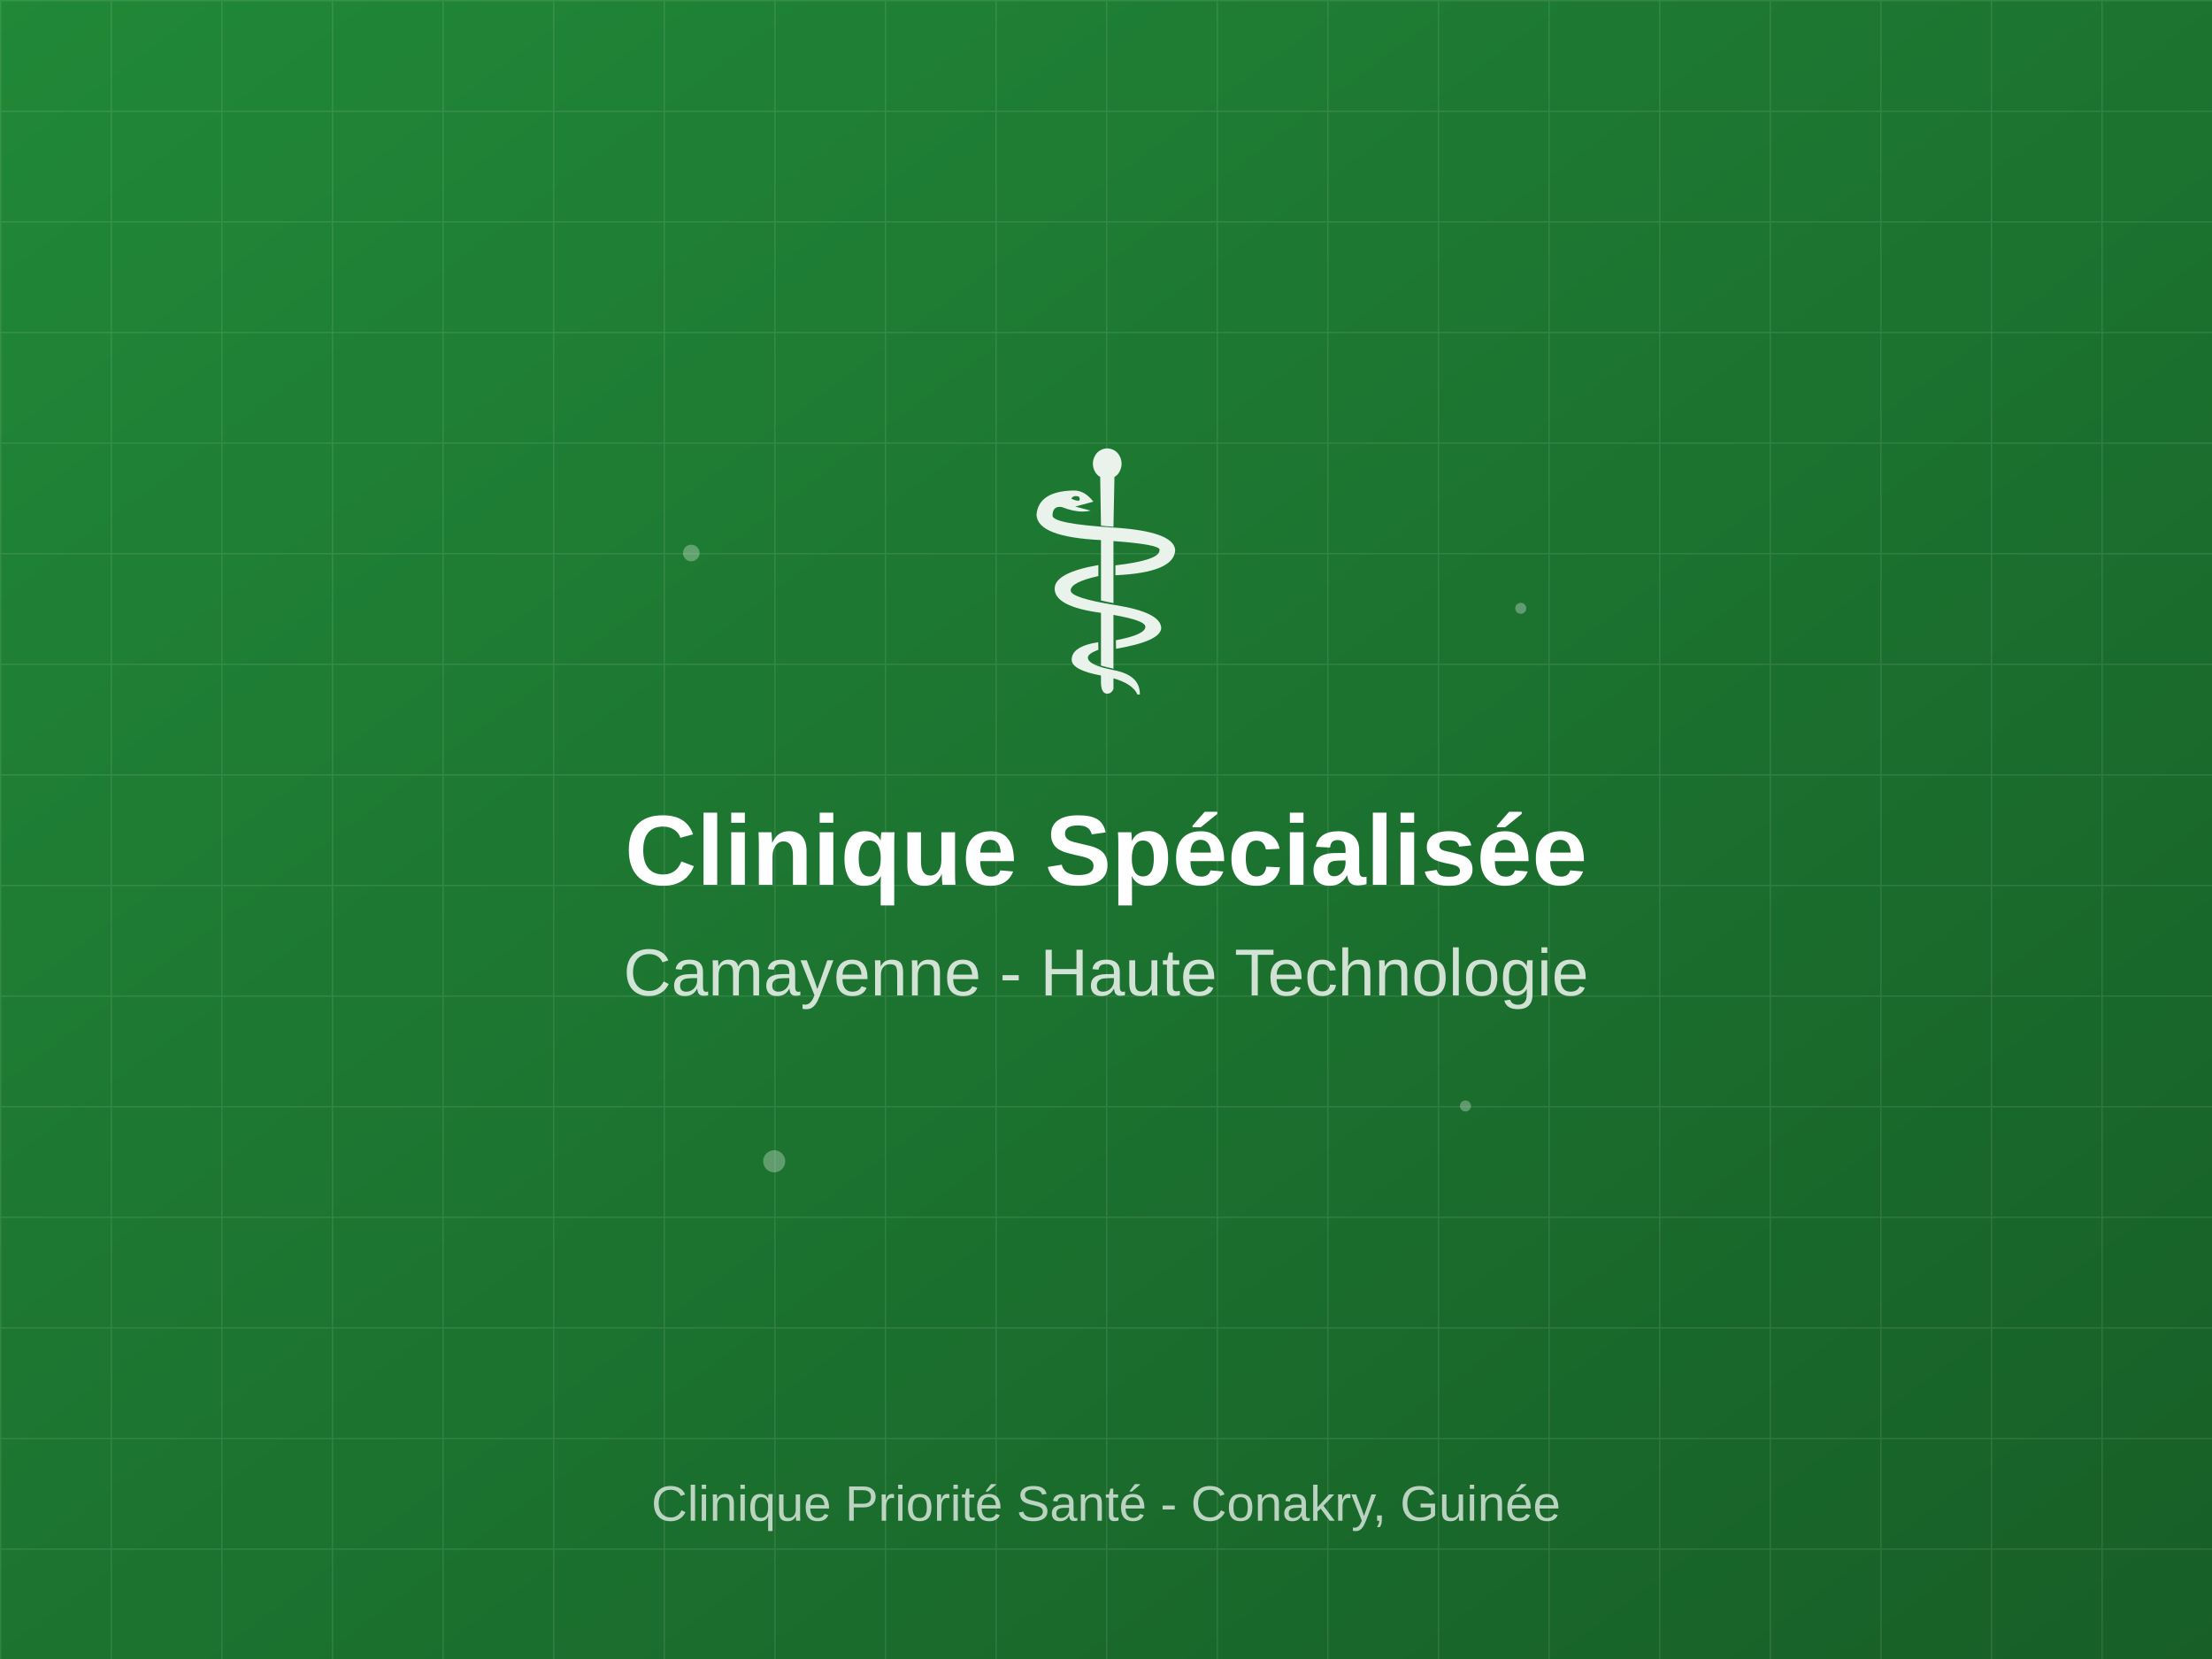
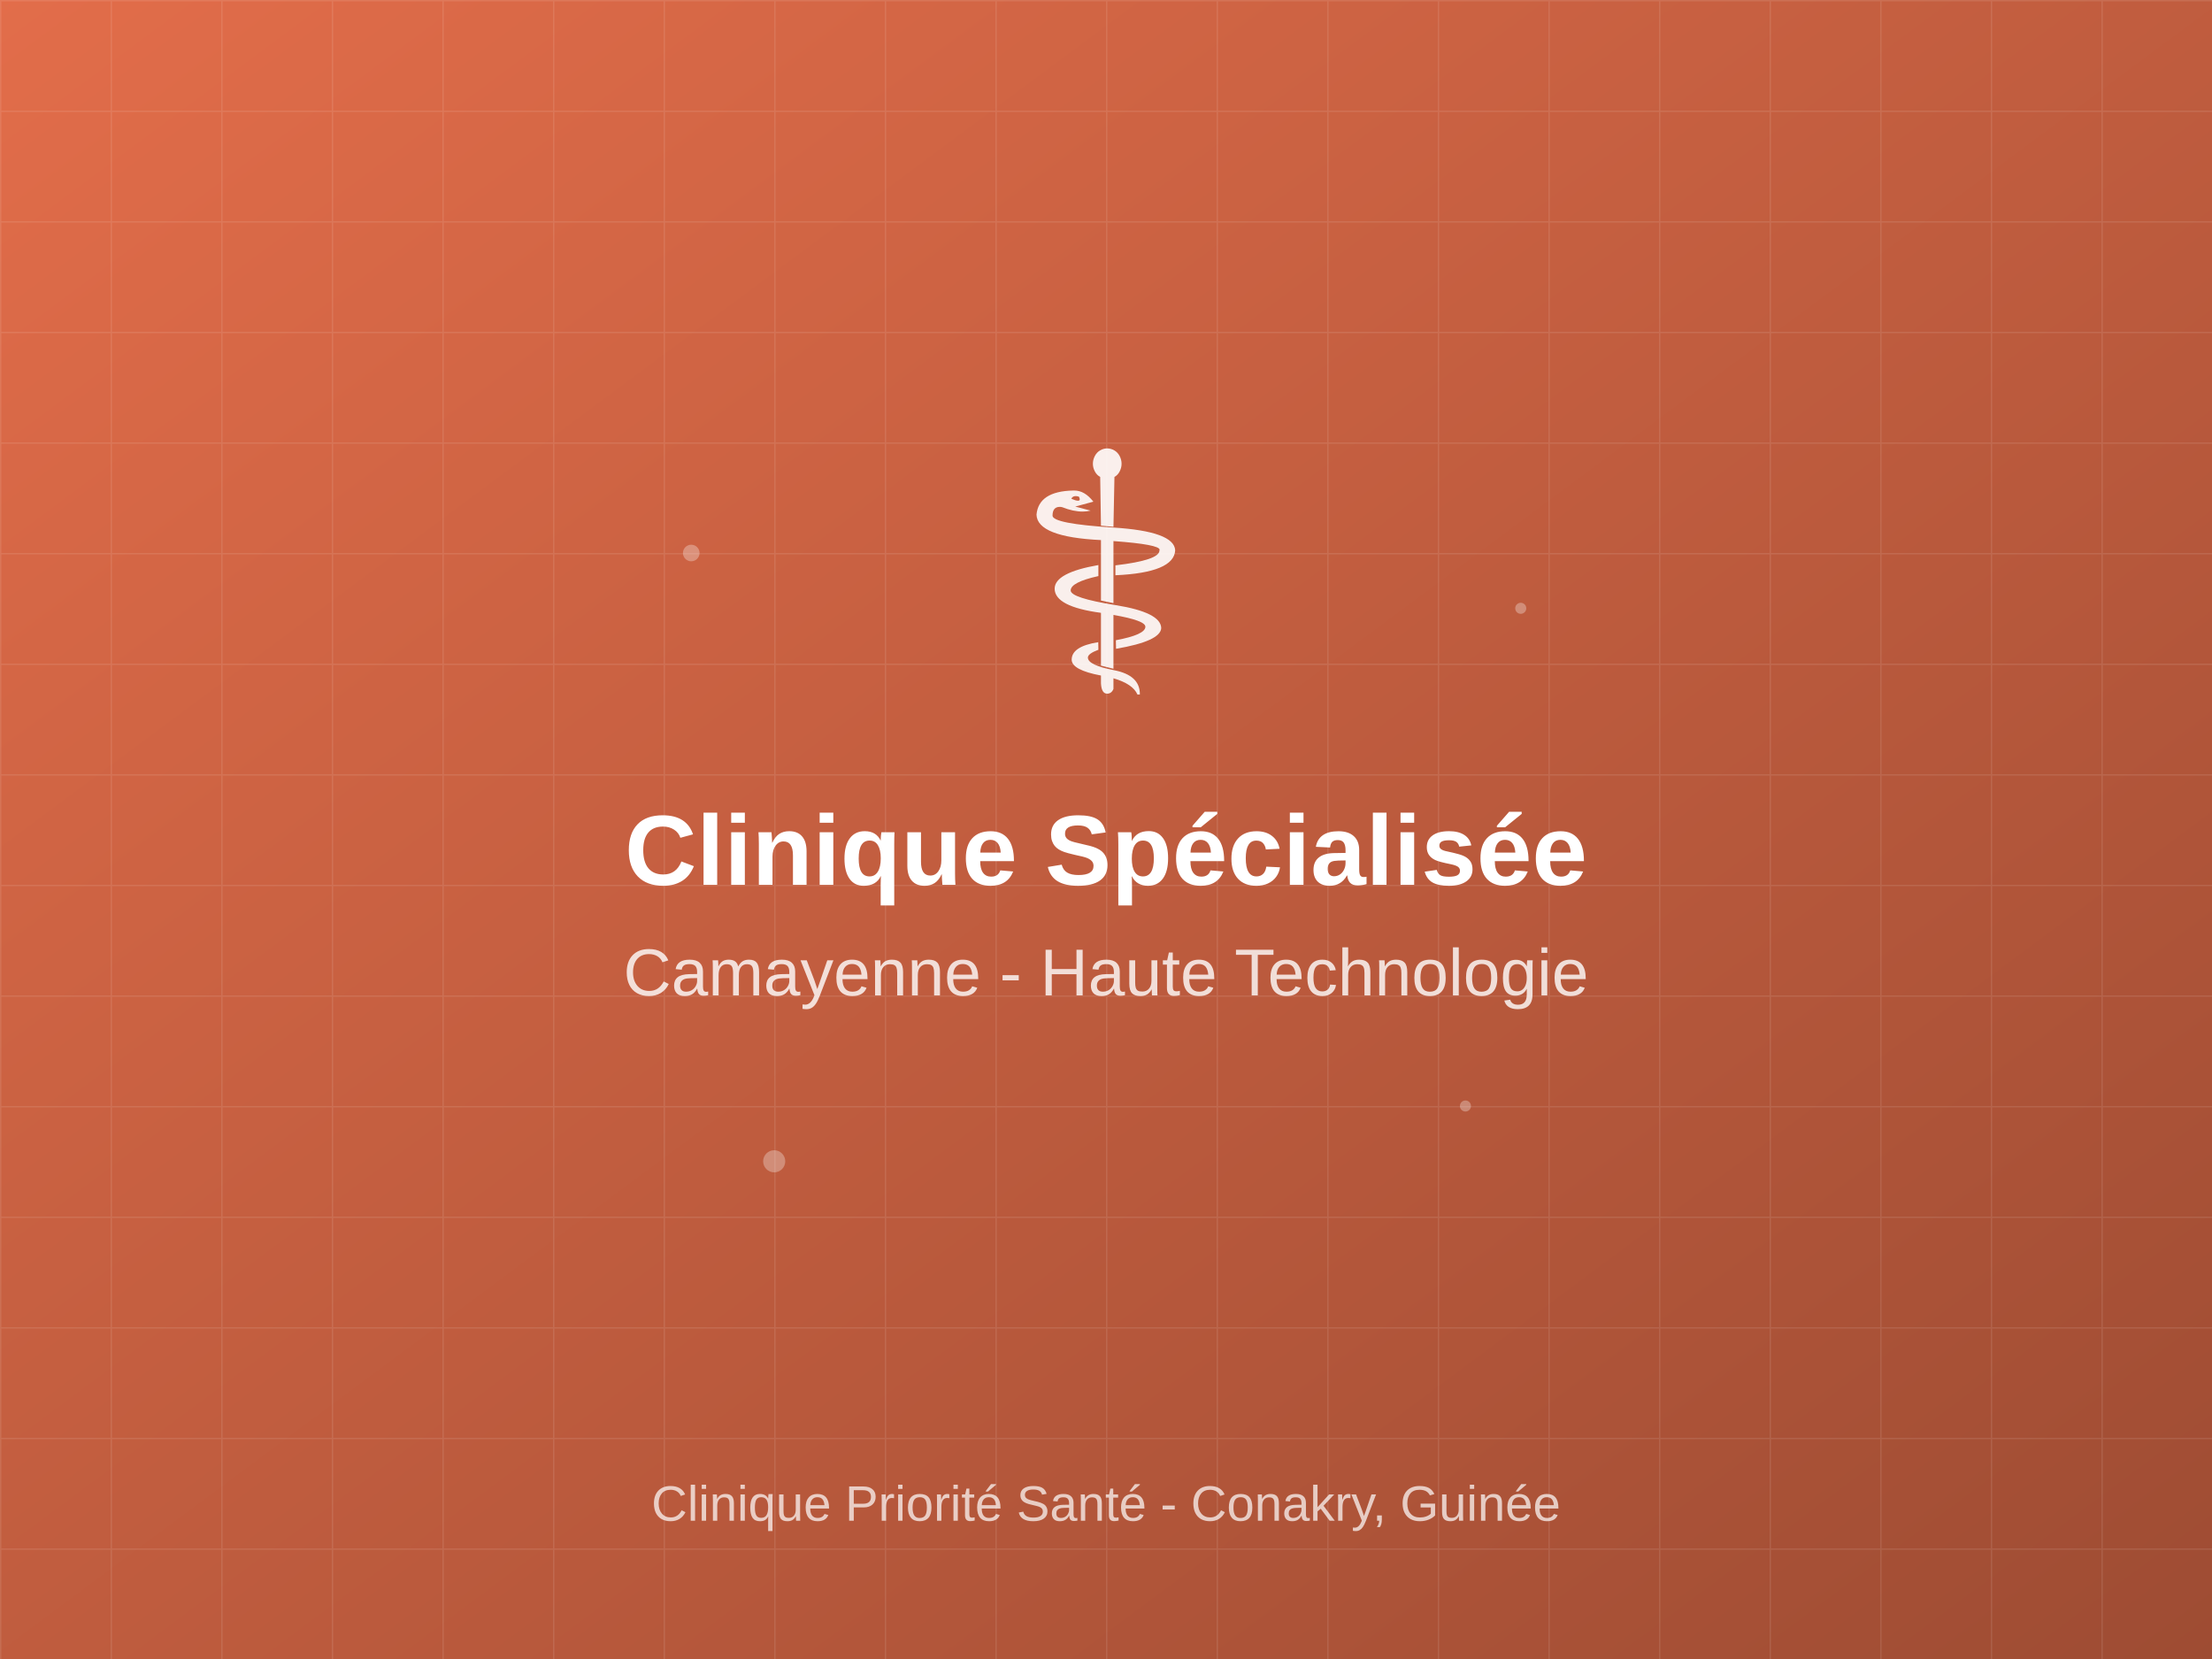
<svg xmlns="http://www.w3.org/2000/svg" width="800" height="600">
  <defs>
    <linearGradient id="bg" x1="0%" y1="0%" x2="100%" y2="100%">
-       <stop offset="0%" style="stop-color:#218838;stop-opacity:1" />
-       <stop offset="100%" style="stop-color:#175f27;stop-opacity:1" />
+       <stop offset="0%" style="stop-color:#e26d4a;stop-opacity:1" />
+       <stop offset="100%" style="stop-color:#9e4c33;stop-opacity:1" />
    </linearGradient>
    <pattern id="grid" width="40" height="40" patternUnits="userSpaceOnUse">
      <path d="M 40 0 L 0 0 0 40" fill="none" stroke="rgba(255,255,255,0.1)" stroke-width="1" />
    </pattern>
  </defs>
  <rect width="100%" height="100%" fill="url(#bg)" />
  <rect width="100%" height="100%" fill="url(#grid)" />
  <g transform="translate(400, 300)">
    <text x="0" y="-50" text-anchor="middle" font-size="120" fill="rgba(255,255,255,0.9)">⚕️</text>
    <text x="0" y="20" text-anchor="middle" font-family="Arial, sans-serif" font-size="36" font-weight="bold" fill="white">Clinique Spécialisée</text>
    <text x="0" y="60" text-anchor="middle" font-family="Arial, sans-serif" font-size="24" fill="rgba(255,255,255,0.8)">Camayenne - Haute Technologie</text>
    <circle cx="-150" cy="-100" r="3" fill="rgba(255,255,255,0.3)" />
    <circle cx="150" cy="-80" r="2" fill="rgba(255,255,255,0.3)" />
    <circle cx="-120" cy="120" r="4" fill="rgba(255,255,255,0.3)" />
    <circle cx="130" cy="100" r="2" fill="rgba(255,255,255,0.3)" />
  </g>
  <text x="400" y="550" text-anchor="middle" font-family="Arial, sans-serif" font-size="18" fill="rgba(255,255,255,0.7)">Clinique Priorité Santé - Conakry, Guinée</text>
</svg>
